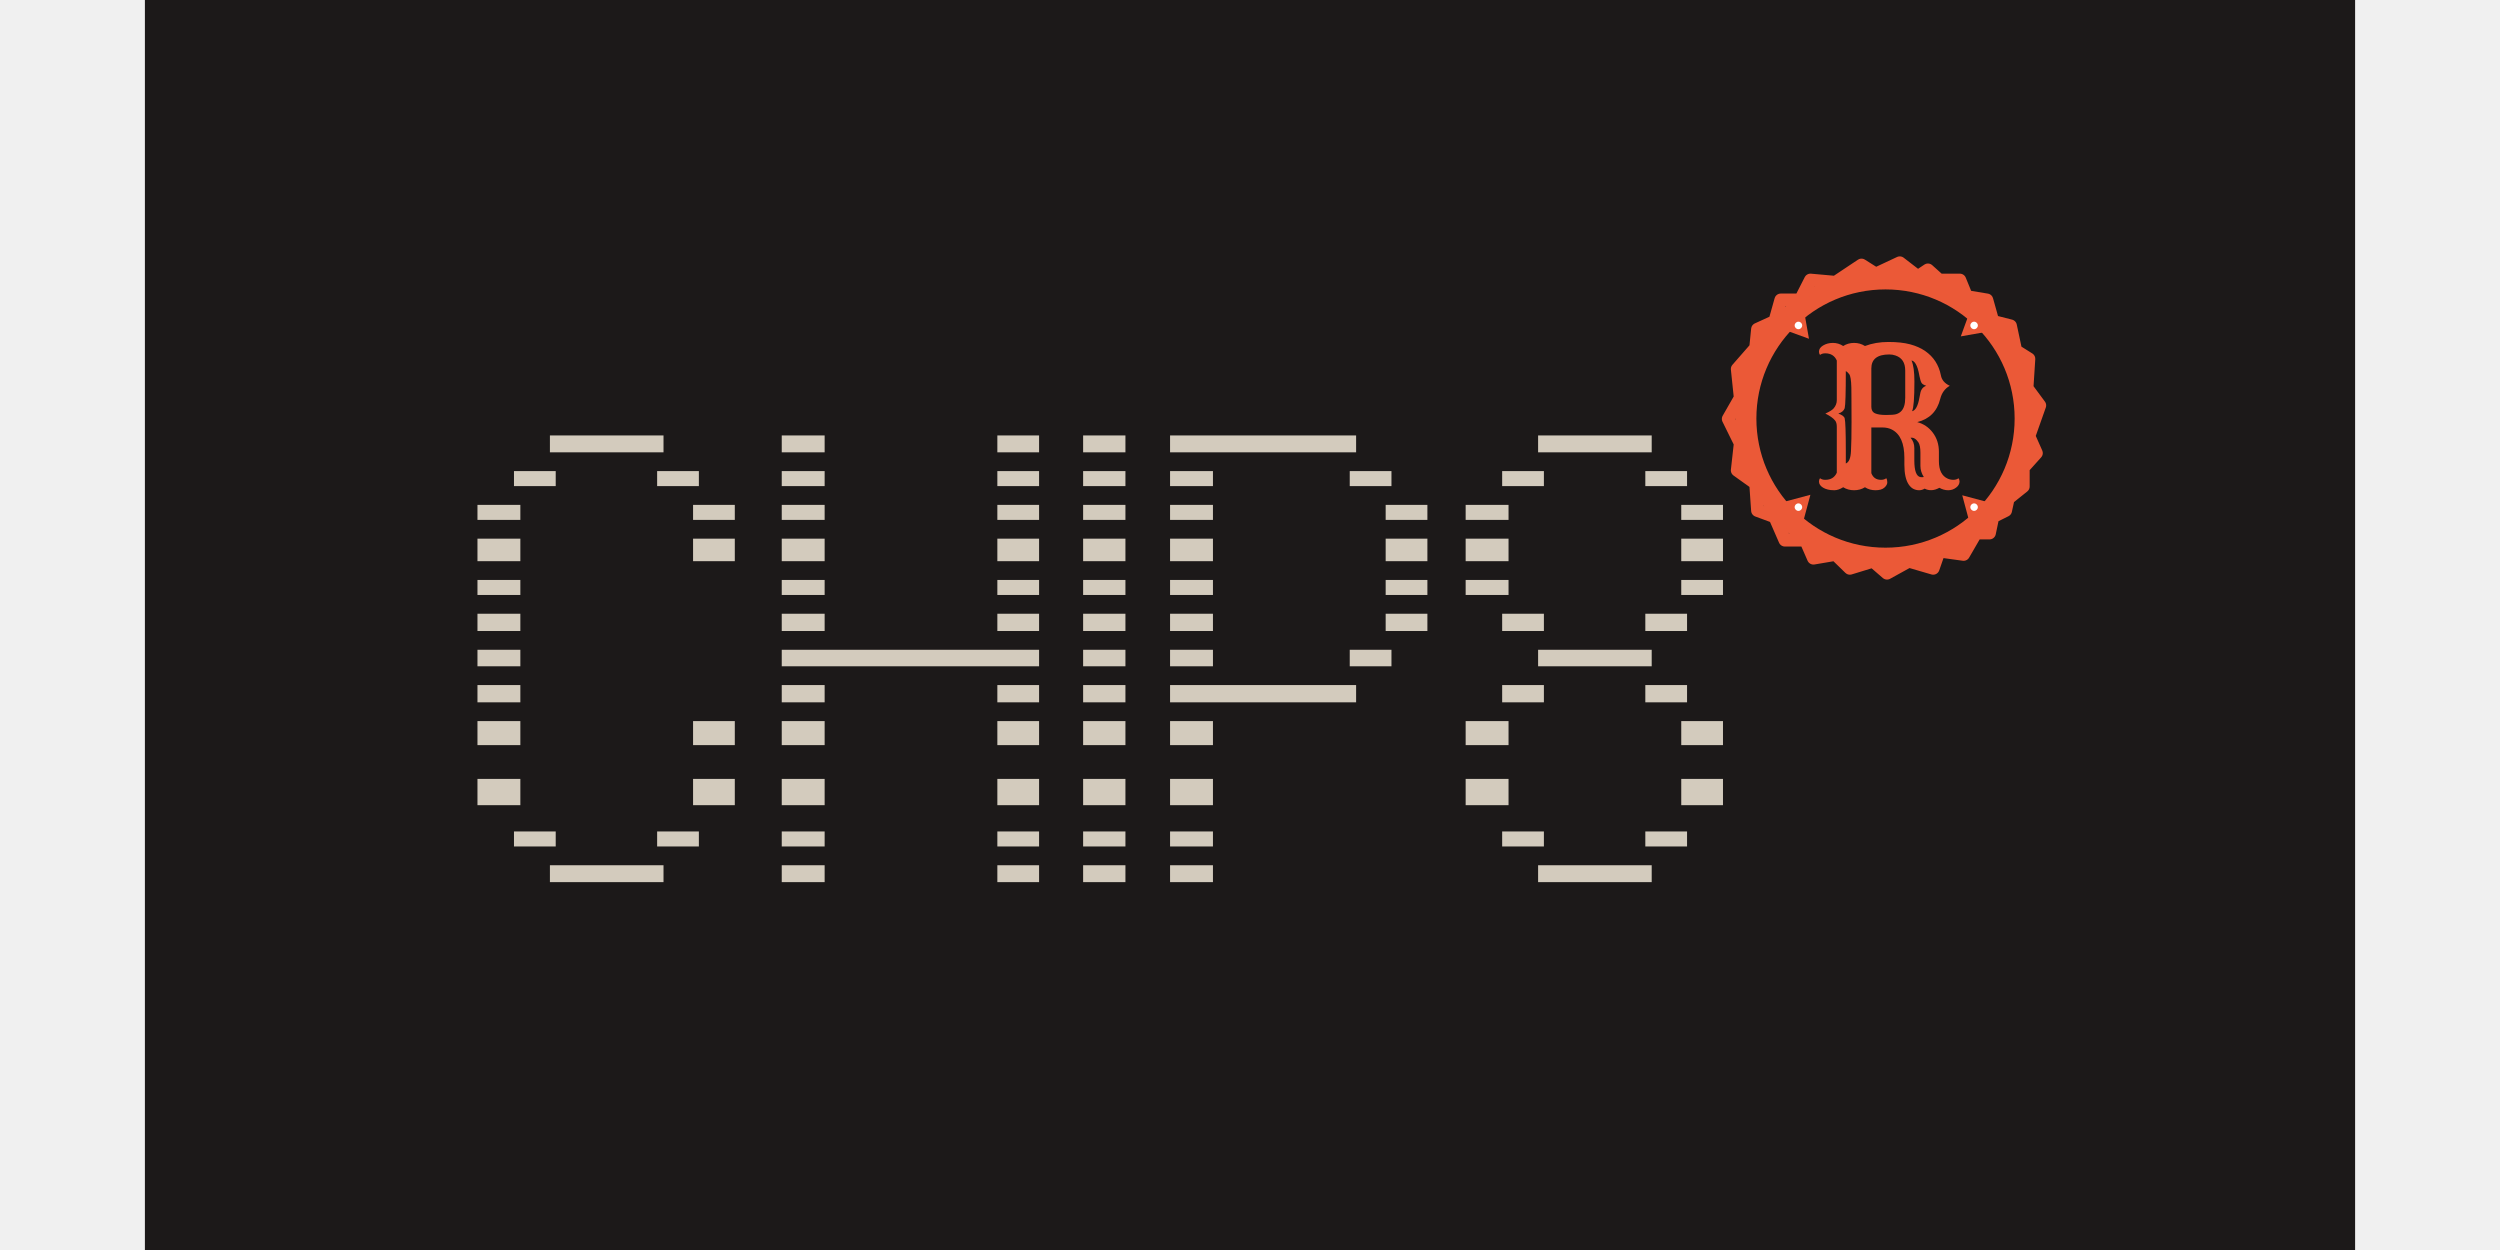
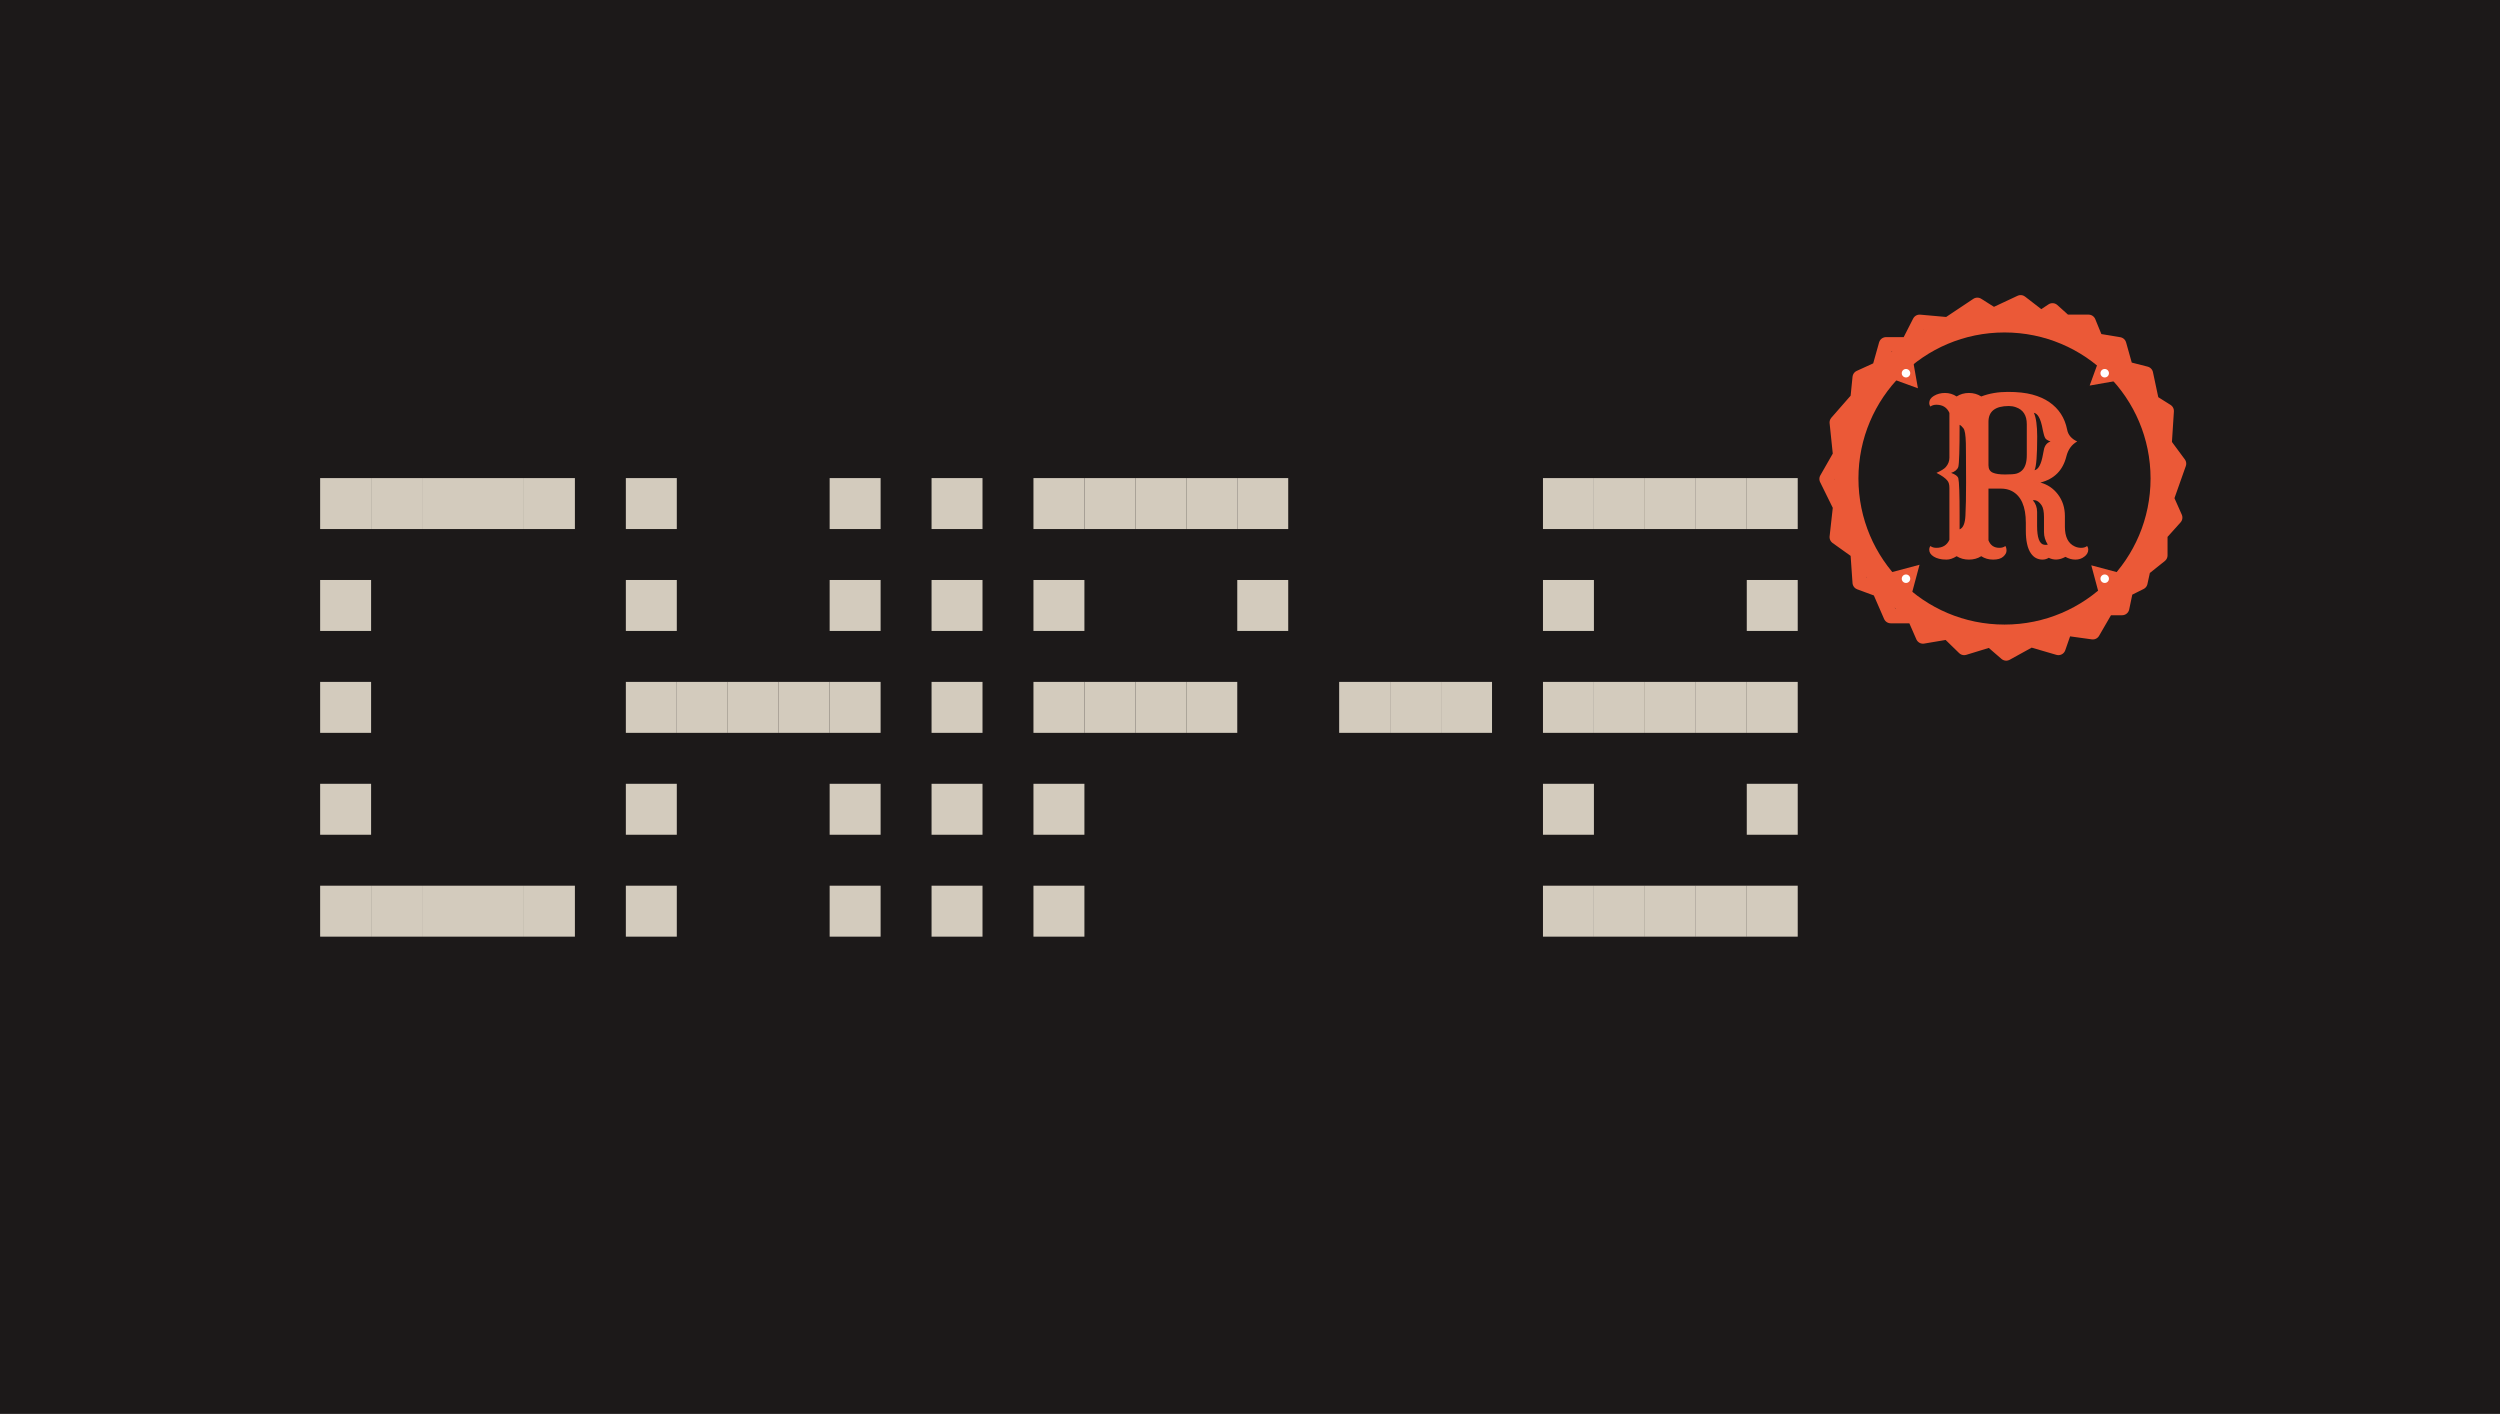
- <svg xmlns="http://www.w3.org/2000/svg" width="1280" height="640" viewBox="0 0 2944 1665" fill="none">
+ <svg xmlns="http://www.w3.org/2000/svg" width="2944" height="1665" viewBox="0 0 2944 1665" fill="none">
  <rect width="2944" height="1665" fill="#1C1919" />
-   <path d="M491.622 1095.12H442.986V657.392H491.622V609.528H539.486V562.436H690.798V609.528H737.89V657.392H785.754V761.612H730.17V665.884H682.306V618.02H547.206V665.884H500.114V1087.4H547.206V1134.49H682.306V1087.4H730.17V943.804H785.754V1095.12H737.89V1142.98H690.798V1191.62H539.486V1142.98H491.622V1095.12ZM848.286 562.436H905.414V848.076H1135.47V562.436H1191.05V1191.62H1135.47V904.432H905.414V1191.62H848.286V562.436ZM1249.73 562.436H1306.08V1191.62H1249.73V562.436ZM1365.53 562.436H1613.34V609.528H1660.43V657.392H1708.29V856.568H1660.43V904.432H1613.34V952.296H1422.65V1191.62H1365.53V562.436ZM1604.85 895.94V848.076H1652.71V665.884H1604.85V618.02H1422.65V895.94H1604.85ZM1807.88 1095.12H1759.25V943.804H1807.88V895.94H1855.75V856.568H1807.88V808.704H1759.25V657.392H1807.88V609.528H1855.75V562.436H2007.06V609.528H2054.15V657.392H2102.01V808.704H2054.15V856.568H2007.06V895.94H2054.15V943.804H2102.01V1095.12H2054.15V1142.98H2007.06V1191.62H1855.75V1142.98H1807.88V1095.12ZM1998.57 848.076V800.984H2046.43V665.884H1998.57V618.02H1863.47V665.884H1816.37V800.984H1863.47V848.076H1998.57ZM1863.47 1087.4V1134.49H1998.57V1087.4H2046.43V952.296H1998.57V904.432H1863.47V952.296H1816.37V1087.4H1863.47Z" fill="#D3CBBD" />
-   <line x1="431" y1="570" x2="2109" y2="570" stroke="#1C1919" stroke-width="20" />
-   <line x1="431" y1="615" x2="2109" y2="615" stroke="#1C1919" stroke-width="25" />
-   <line x1="431" y1="660" x2="2109" y2="660" stroke="#1C1919" stroke-width="25" />
-   <line x1="431" y1="705" x2="2109" y2="705" stroke="#1C1919" stroke-width="25" />
-   <line x1="431" y1="760" x2="2109" y2="760" stroke="#1C1919" stroke-width="25" />
-   <line x1="431" y1="805" x2="2109" y2="805" stroke="#1C1919" stroke-width="25" />
-   <line x1="431" y1="853" x2="2109" y2="853" stroke="#1C1919" stroke-width="25" />
-   <line x1="431" y1="900" x2="2109" y2="900" stroke="#1C1919" stroke-width="25" />
-   <line x1="431" y1="948" x2="2109" y2="948" stroke="#1C1919" stroke-width="25" />
-   <line x1="431" y1="1015" x2="2109" y2="1015" stroke="#1C1919" stroke-width="45" />
-   <line x1="431" y1="1090" x2="2109" y2="1090" stroke="#1C1919" stroke-width="35" />
-   <line x1="431" y1="1140" x2="2109" y2="1140" stroke="#1C1919" stroke-width="25" />
-   <line x1="431" y1="1185" x2="2109" y2="1185" stroke="#1C1919" stroke-width="20" />
-   <path d="M2291.12 649C2286.88 651.667 2282.04 653 2276.62 653C2271.21 653 2266.38 651.667 2262.12 649C2257.88 651.667 2253.92 653 2250.25 653C2246.67 653 2243.71 652.667 2241.38 652C2239.04 651.417 2237 650.583 2235.25 649.5C2231.67 647.333 2229.88 644.625 2229.88 641.375C2229.88 639.708 2230.33 638.25 2231.25 637C2233.08 638.417 2235.42 639.125 2238.25 639.125C2245.67 639.125 2250.79 635.958 2253.62 629.625V568.5C2253.62 564.667 2252.83 561.833 2251.25 560C2248.75 556.917 2244.46 553.875 2238.38 550.875C2244.04 548.292 2247.71 546 2249.38 544C2252.21 540.75 2253.62 537.083 2253.62 533V480.25C2250.79 473.833 2245.67 470.625 2238.25 470.625C2235.42 470.625 2233.08 471.333 2231.25 472.75C2230.33 471.5 2229.88 470.083 2229.88 468.5C2229.88 466.833 2230.33 465.292 2231.25 463.875C2232.25 462.458 2233.58 461.25 2235.25 460.25C2239.08 457.917 2243.46 456.75 2248.38 456.75C2253.38 456.75 2257.96 458.125 2262.12 460.875C2266.46 458.125 2271.29 456.75 2276.62 456.75C2281.96 456.75 2286.79 458.125 2291.12 460.875C2300.54 457.292 2310.96 455.5 2322.38 455.5C2333.88 455.5 2343.5 456.542 2351.25 458.625C2359 460.708 2365.67 463.667 2371.25 467.5C2382.5 475.25 2389.5 486.042 2392.25 499.875C2393.33 506.042 2397.29 510.708 2404.12 513.875C2397.62 517.542 2393.38 523.375 2391.38 531.375C2387.29 547.875 2377.08 558.167 2360.75 562.25C2369.17 564.5 2376.04 569.125 2381.38 576.125C2386.88 583.375 2389.62 591.917 2389.62 601.75V614.25C2389.62 626.25 2393.5 634 2401.25 637.5C2403.58 638.583 2406.12 639.125 2408.88 639.125C2411.62 639.125 2413.92 638.417 2415.75 637C2416.67 638.25 2417.12 639.708 2417.12 641.375C2417.12 642.958 2416.71 644.458 2415.88 645.875C2415.04 647.292 2413.92 648.5 2412.5 649.5C2409.5 651.833 2406 653 2402 653C2398 653 2394.08 651.917 2390.25 649.75C2383.25 653.583 2376.71 653.958 2370.62 650.875C2368.29 652.292 2365.83 653 2363.25 653C2360.67 653 2358.17 652.417 2355.75 651.25C2353.42 650.083 2351.33 648.167 2349.5 645.5C2345.58 639.75 2343.62 630.917 2343.62 619V609.75C2343.62 590.5 2338.12 578 2327.12 572.25C2323.46 570.333 2319.17 569.375 2314.25 569.375H2299.62V630.25C2301.88 636.167 2306.17 639.125 2312.5 639.125C2315.33 639.125 2317.67 638.417 2319.5 637C2320.42 638.25 2320.88 640.083 2320.88 642.5C2320.88 644.917 2319.54 647.292 2316.88 649.625C2314.29 651.875 2310.38 653 2305.12 653C2299.88 653 2295.21 651.667 2291.12 649ZM2323.62 472.125C2307.62 472.125 2299.62 478.333 2299.62 490.75V541.875C2299.62 546.208 2301.33 549.125 2304.75 550.625C2308 552.042 2312.79 552.75 2319.12 552.75C2325.54 552.75 2330 552.417 2332.5 551.75C2335.08 551 2337.29 549.75 2339.12 548C2342.88 544.417 2344.75 538.417 2344.75 530V493.5C2344.75 483.083 2340.42 476.417 2331.75 473.5C2329.17 472.583 2326.46 472.125 2323.62 472.125ZM2353.12 480.125C2355.71 485.958 2357 495.292 2357 508.125C2357 530.208 2355.96 543.417 2353.88 547.75C2358.46 546.833 2361.75 540.708 2363.75 529.375L2364.75 524.25C2365.67 518.833 2368.33 515.375 2372.75 513.875C2369.5 512.792 2367.42 511.5 2366.5 510C2365.5 508.25 2364.58 505.292 2363.75 501.125C2363 496.875 2362.21 493.458 2361.38 490.875C2360.54 488.292 2359.67 486.25 2358.75 484.75C2357.17 482.083 2355.29 480.542 2353.12 480.125ZM2265.62 617.375C2269.79 615.792 2272.08 610.333 2272.5 601C2273 591.667 2273.25 578.75 2273.25 562.25C2273.25 545.75 2273.21 534.792 2273.12 529.375C2273.12 523.875 2273.08 519.458 2273 516.125C2272.75 506.292 2271.79 500.375 2270.12 498.375C2268.54 496.292 2267.04 494.917 2265.62 494.25C2265.62 523.25 2265.12 539.75 2264.12 543.75C2262.96 547.083 2260.12 549.458 2255.62 550.875C2260.62 552.625 2263.46 554.75 2264.12 557.25C2265.12 561.25 2265.62 575.875 2265.62 601.125V617.375ZM2351.88 583.125C2355.21 586.875 2356.88 591.458 2356.88 596.875V613.375C2356.88 627.208 2359.62 634.583 2365.12 635.5C2366.62 635.75 2368.08 635.708 2369.5 635.375C2366.5 630.708 2365 625.792 2365 620.625V603.125C2365 596.542 2364.08 591.875 2362.25 589.125C2359.08 584.458 2355.62 582.458 2351.88 583.125Z" fill="#EB5937" />
-   <circle cx="2318.5" cy="557.5" r="186" stroke="#EB5937" stroke-width="28" />
-   <path d="M2420.71 659.713L2470.9 673.162L2434.16 709.904L2420.71 659.713Z" fill="#EB5937" />
-   <path d="M2168.26 672.478L2218.46 659.029L2205.01 709.22L2168.26 672.478Z" fill="#EB5937" />
-   <path d="M2167.71 433.463L2207.51 400.063L2216.54 451.235L2167.71 433.463Z" fill="#EB5937" />
-   <path d="M2418.78 448.049L2436.56 399.221L2469.96 439.026L2418.78 448.049Z" fill="#EB5937" />
-   <circle cx="2436.5" cy="675.5" r="5" fill="white" />
-   <circle cx="2436.5" cy="433.5" r="5" fill="white" />
-   <circle cx="2202.5" cy="675.5" r="5" fill="white" />
-   <circle cx="2202.5" cy="433.5" r="5" fill="white" />
-   <path d="M2337.5 350L2361.5 368.5L2375 359.5L2390 373H2417.5L2426.5 395L2453.5 399.5L2461.5 428L2485 434L2492 467L2509.5 478L2507 517L2524 540L2509.5 581L2519.5 603.5L2502 623V648L2482 664L2478.5 680L2461.5 688.5L2457 710H2439L2422.5 738.5L2390 734L2382 757L2349.5 747.5L2320.5 763.5L2302 747.5L2271 757L2252 738.5L2222.5 743.5L2212 719.5H2184.5L2171 688.5L2148 680L2145.5 644L2121 626.5L2125 590.5L2109 558L2125 530L2121 491.5L2145.5 463.5L2148 438.5L2171 428L2179 399.5H2205L2218.5 373L2252 376L2286.5 353L2305.5 365L2337.5 350Z" stroke="#EB5937" stroke-width="17" stroke-linejoin="round" />
+   <path d="M2333.12 655C2328.88 657.667 2324.04 659 2318.62 659C2313.21 659 2308.38 657.667 2304.12 655C2299.88 657.667 2295.92 659 2292.25 659C2288.67 659 2285.71 658.667 2283.38 658C2281.04 657.417 2279 656.583 2277.25 655.5C2273.67 653.333 2271.88 650.625 2271.88 647.375C2271.88 645.708 2272.33 644.25 2273.25 643C2275.08 644.417 2277.42 645.125 2280.25 645.125C2287.67 645.125 2292.79 641.958 2295.62 635.625V574.5C2295.62 570.667 2294.83 567.833 2293.25 566C2290.75 562.917 2286.46 559.875 2280.38 556.875C2286.04 554.292 2289.71 552 2291.38 550C2294.21 546.75 2295.62 543.083 2295.62 539V486.25C2292.79 479.833 2287.67 476.625 2280.25 476.625C2277.42 476.625 2275.08 477.333 2273.25 478.75C2272.33 477.5 2271.88 476.083 2271.88 474.5C2271.88 472.833 2272.33 471.292 2273.25 469.875C2274.25 468.458 2275.58 467.25 2277.25 466.25C2281.08 463.917 2285.46 462.75 2290.38 462.75C2295.38 462.75 2299.96 464.125 2304.12 466.875C2308.46 464.125 2313.29 462.75 2318.62 462.75C2323.96 462.75 2328.79 464.125 2333.12 466.875C2342.54 463.292 2352.96 461.5 2364.38 461.5C2375.88 461.5 2385.5 462.542 2393.25 464.625C2401 466.708 2407.67 469.667 2413.25 473.5C2424.5 481.25 2431.5 492.042 2434.25 505.875C2435.33 512.042 2439.29 516.708 2446.12 519.875C2439.62 523.542 2435.38 529.375 2433.38 537.375C2429.29 553.875 2419.08 564.167 2402.75 568.25C2411.17 570.5 2418.04 575.125 2423.38 582.125C2428.88 589.375 2431.62 597.917 2431.62 607.75V620.25C2431.62 632.25 2435.5 640 2443.25 643.5C2445.58 644.583 2448.12 645.125 2450.88 645.125C2453.62 645.125 2455.92 644.417 2457.75 643C2458.67 644.25 2459.12 645.708 2459.12 647.375C2459.12 648.958 2458.71 650.458 2457.88 651.875C2457.04 653.292 2455.92 654.5 2454.5 655.5C2451.5 657.833 2448 659 2444 659C2440 659 2436.08 657.917 2432.25 655.75C2425.25 659.583 2418.71 659.958 2412.62 656.875C2410.29 658.292 2407.83 659 2405.25 659C2402.67 659 2400.17 658.417 2397.75 657.25C2395.42 656.083 2393.33 654.167 2391.5 651.5C2387.58 645.75 2385.62 636.917 2385.62 625V615.75C2385.62 596.5 2380.12 584 2369.12 578.25C2365.46 576.333 2361.17 575.375 2356.25 575.375H2341.62V636.25C2343.88 642.167 2348.17 645.125 2354.5 645.125C2357.33 645.125 2359.67 644.417 2361.5 643C2362.42 644.25 2362.88 646.083 2362.88 648.5C2362.88 650.917 2361.54 653.292 2358.88 655.625C2356.29 657.875 2352.38 659 2347.12 659C2341.88 659 2337.21 657.667 2333.12 655ZM2365.62 478.125C2349.62 478.125 2341.62 484.333 2341.62 496.75V547.875C2341.62 552.208 2343.33 555.125 2346.75 556.625C2350 558.042 2354.79 558.75 2361.12 558.75C2367.54 558.75 2372 558.417 2374.5 557.75C2377.08 557 2379.29 555.75 2381.12 554C2384.88 550.417 2386.75 544.417 2386.75 536V499.5C2386.75 489.083 2382.42 482.417 2373.75 479.5C2371.17 478.583 2368.46 478.125 2365.62 478.125ZM2395.12 486.125C2397.71 491.958 2399 501.292 2399 514.125C2399 536.208 2397.96 549.417 2395.88 553.75C2400.46 552.833 2403.75 546.708 2405.75 535.375L2406.75 530.25C2407.67 524.833 2410.33 521.375 2414.75 519.875C2411.5 518.792 2409.42 517.5 2408.5 516C2407.5 514.25 2406.58 511.292 2405.75 507.125C2405 502.875 2404.21 499.458 2403.38 496.875C2402.54 494.292 2401.67 492.25 2400.75 490.75C2399.17 488.083 2397.29 486.542 2395.12 486.125ZM2307.62 623.375C2311.79 621.792 2314.08 616.333 2314.5 607C2315 597.667 2315.25 584.75 2315.25 568.25C2315.25 551.75 2315.21 540.792 2315.12 535.375C2315.12 529.875 2315.08 525.458 2315 522.125C2314.75 512.292 2313.79 506.375 2312.12 504.375C2310.54 502.292 2309.04 500.917 2307.62 500.25C2307.62 529.25 2307.12 545.75 2306.12 549.75C2304.96 553.083 2302.12 555.458 2297.62 556.875C2302.62 558.625 2305.46 560.75 2306.12 563.25C2307.12 567.25 2307.62 581.875 2307.62 607.125V623.375ZM2393.88 589.125C2397.21 592.875 2398.88 597.458 2398.88 602.875V619.375C2398.88 633.208 2401.62 640.583 2407.12 641.5C2408.62 641.75 2410.08 641.708 2411.5 641.375C2408.5 636.708 2407 631.792 2407 626.625V609.125C2407 602.542 2406.08 597.875 2404.25 595.125C2401.08 590.458 2397.62 588.458 2393.88 589.125Z" fill="#EB5937" />
+   <circle cx="2360.5" cy="563.5" r="186" stroke="#EB5937" stroke-width="28" />
+   <path d="M2462.71 665.713L2512.9 679.162L2476.16 715.904L2462.71 665.713Z" fill="#EB5937" />
+   <path d="M2210.26 678.478L2260.46 665.029L2247.01 715.22L2210.26 678.478Z" fill="#EB5937" />
+   <path d="M2209.71 439.463L2249.51 406.063L2258.54 457.235L2209.71 439.463Z" fill="#EB5937" />
+   <path d="M2460.78 454.048L2478.56 405.221L2511.96 445.025L2460.78 454.048Z" fill="#EB5937" />
+   <circle cx="2478.5" cy="681.5" r="5" fill="white" />
+   <circle cx="2478.5" cy="439.5" r="5" fill="white" />
+   <circle cx="2244.5" cy="681.5" r="5" fill="white" />
+   <circle cx="2244.5" cy="439.5" r="5" fill="white" />
+   <path d="M2379.5 356L2403.5 374.5L2417 365.5L2432 379H2459.5L2468.5 401L2495.5 405.5L2503.5 434L2527 440L2534 473L2551.5 484L2549 523L2566 546L2551.5 587L2561.5 609.5L2544 629V654L2524 670L2520.5 686L2503.5 694.5L2499 716H2481L2464.5 744.5L2432 740L2424 763L2391.5 753.5L2362.5 769.5L2344 753.5L2313 763L2294 744.5L2264.5 749.5L2254 725.5H2226.5L2213 694.5L2190 686L2187.5 650L2163 632.5L2167 596.5L2151 564L2167 536L2163 497.5L2187.5 469.5L2190 444.5L2213 434L2221 405.5H2247L2260.5 379L2294 382L2328.5 359L2347.5 371L2379.5 356Z" stroke="#EB5937" stroke-width="17" stroke-linejoin="round" />
+   <rect x="617" y="563" width="60" height="60" fill="#D3CBBD" />
+   <rect x="377" y="923" width="60" height="60" fill="#D3CBBD" />
+   <rect x="377" y="563" width="60" height="60" fill="#D3CBBD" />
+   <rect x="377" y="683" width="60" height="60" fill="#D3CBBD" />
+   <rect x="377" y="803" width="60" height="60" fill="#D3CBBD" />
+   <rect x="737" y="803" width="60" height="60" fill="#D3CBBD" />
+   <rect x="737" y="683" width="60" height="60" fill="#D3CBBD" />
+   <rect x="737" y="923" width="60" height="60" fill="#D3CBBD" />
+   <rect x="737" y="563" width="60" height="60" fill="#D3CBBD" />
+   <rect x="737" y="1043" width="60" height="60" fill="#D3CBBD" />
+   <rect x="977" y="803" width="60" height="60" fill="#D3CBBD" />
+   <rect x="977" y="683" width="60" height="60" fill="#D3CBBD" />
+   <rect x="977" y="923" width="60" height="60" fill="#D3CBBD" />
+   <rect x="977" y="563" width="60" height="60" fill="#D3CBBD" />
+   <rect x="1097" y="683" width="60" height="60" fill="#D3CBBD" />
+   <rect x="1097" y="563" width="60" height="60" fill="#D3CBBD" />
+   <rect x="1097" y="923" width="60" height="60" fill="#D3CBBD" />
+   <rect x="1097" y="803" width="60" height="60" fill="#D3CBBD" />
+   <rect x="977" y="1043" width="60" height="60" fill="#D3CBBD" />
+   <rect x="1097" y="1043" width="60" height="60" fill="#D3CBBD" />
+   <rect x="1217" y="683" width="60" height="60" fill="#D3CBBD" />
+   <rect x="1217" y="563" width="60" height="60" fill="#D3CBBD" />
+   <rect x="1217" y="923" width="60" height="60" fill="#D3CBBD" />
+   <rect x="1217" y="803" width="60" height="60" fill="#D3CBBD" />
+   <rect x="1217" y="1043" width="60" height="60" fill="#D3CBBD" />
+   <rect x="377" y="1043" width="60" height="60" fill="#D3CBBD" />
+   <rect x="437" y="563" width="60" height="60" fill="#D3CBBD" />
+   <rect x="557" y="563" width="60" height="60" fill="#D3CBBD" />
+   <rect x="497" y="563" width="60" height="60" fill="#D3CBBD" />
+   <rect x="1457" y="563" width="60" height="60" fill="#D3CBBD" />
+   <rect x="1457" y="683" width="60" height="60" fill="#D3CBBD" />
+   <rect x="1397" y="803" width="60" height="60" fill="#D3CBBD" />
+   <rect x="1337" y="803" width="60" height="60" fill="#D3CBBD" />
+   <rect x="1277" y="803" width="60" height="60" fill="#D3CBBD" />
+   <rect x="1577" y="803" width="60" height="60" fill="#D3CBBD" />
+   <rect x="1697" y="803" width="60" height="60" fill="#D3CBBD" />
+   <rect x="1637" y="803" width="60" height="60" fill="#D3CBBD" />
+   <rect x="1277" y="563" width="60" height="60" fill="#D3CBBD" />
+   <rect x="1397" y="563" width="60" height="60" fill="#D3CBBD" />
+   <rect x="1337" y="563" width="60" height="60" fill="#D3CBBD" />
+   <rect x="1817" y="683" width="60" height="60" fill="#D3CBBD" />
+   <rect x="1817" y="563" width="60" height="60" fill="#D3CBBD" />
+   <rect x="1817" y="923" width="60" height="60" fill="#D3CBBD" />
+   <rect x="1817" y="803" width="60" height="60" fill="#D3CBBD" />
+   <rect x="1817" y="1043" width="60" height="60" fill="#D3CBBD" />
+   <rect x="2057" y="563" width="60" height="60" fill="#D3CBBD" />
+   <rect x="2057" y="683" width="60" height="60" fill="#D3CBBD" />
+   <rect x="2057" y="803" width="60" height="60" fill="#D3CBBD" />
+   <rect x="1877" y="563" width="60" height="60" fill="#D3CBBD" />
+   <rect x="1997" y="563" width="60" height="60" fill="#D3CBBD" />
+   <rect x="1937" y="563" width="60" height="60" fill="#D3CBBD" />
+   <rect x="2057" y="923" width="60" height="60" fill="#D3CBBD" />
+   <rect x="2057" y="1043" width="60" height="60" fill="#D3CBBD" />
+   <rect x="1997" y="1043" width="60" height="60" fill="#D3CBBD" />
+   <rect x="1937" y="1043" width="60" height="60" fill="#D3CBBD" />
+   <rect x="1877" y="1043" width="60" height="60" fill="#D3CBBD" />
+   <rect x="1877" y="803" width="60" height="60" fill="#D3CBBD" />
+   <rect x="1997" y="803" width="60" height="60" fill="#D3CBBD" />
+   <rect x="1937" y="803" width="60" height="60" fill="#D3CBBD" />
+   <rect x="797" y="803" width="60" height="60" fill="#D3CBBD" />
+   <rect x="857" y="803" width="60" height="60" fill="#D3CBBD" />
+   <rect x="917" y="803" width="60" height="60" fill="#D3CBBD" />
+   <rect x="617" y="1043" width="60" height="60" fill="#D3CBBD" />
+   <rect x="437" y="1043" width="60" height="60" fill="#D3CBBD" />
+   <rect x="557" y="1043" width="60" height="60" fill="#D3CBBD" />
+   <rect x="497" y="1043" width="60" height="60" fill="#D3CBBD" />
</svg>
